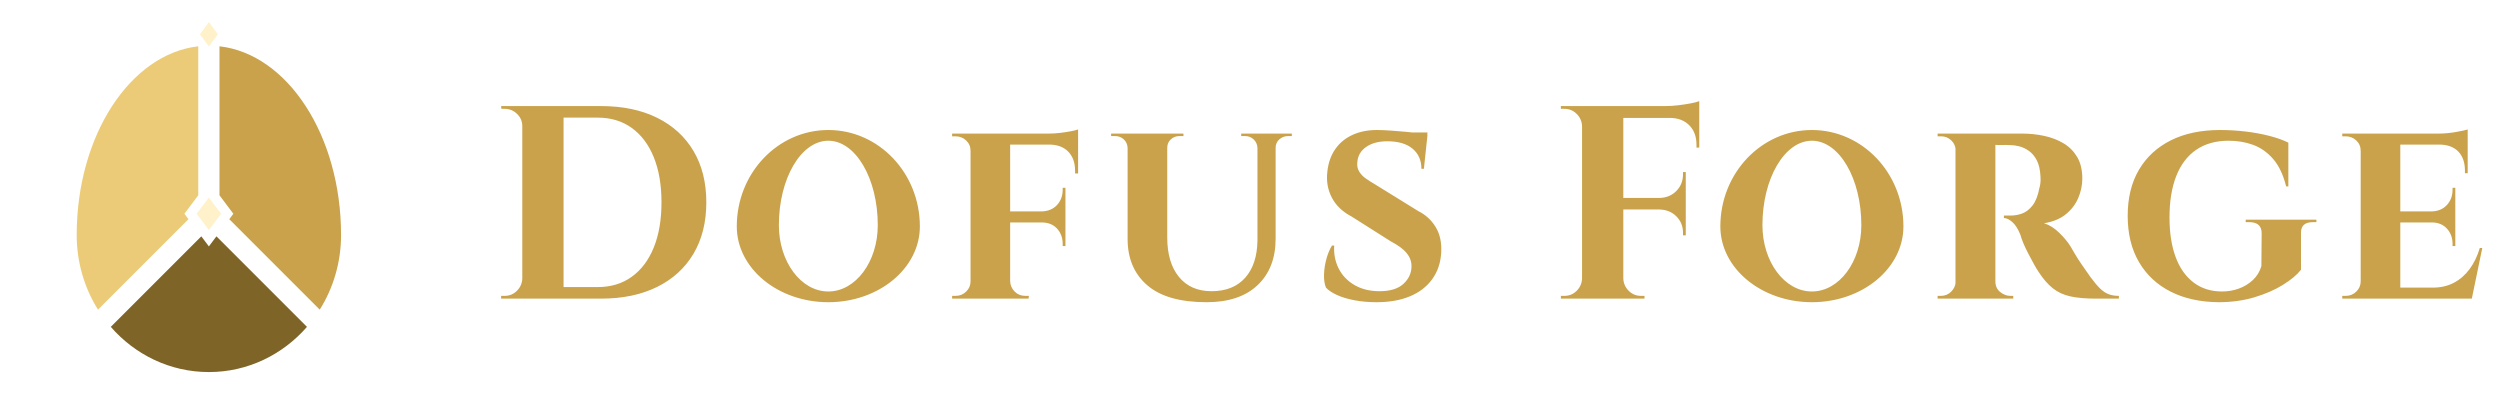
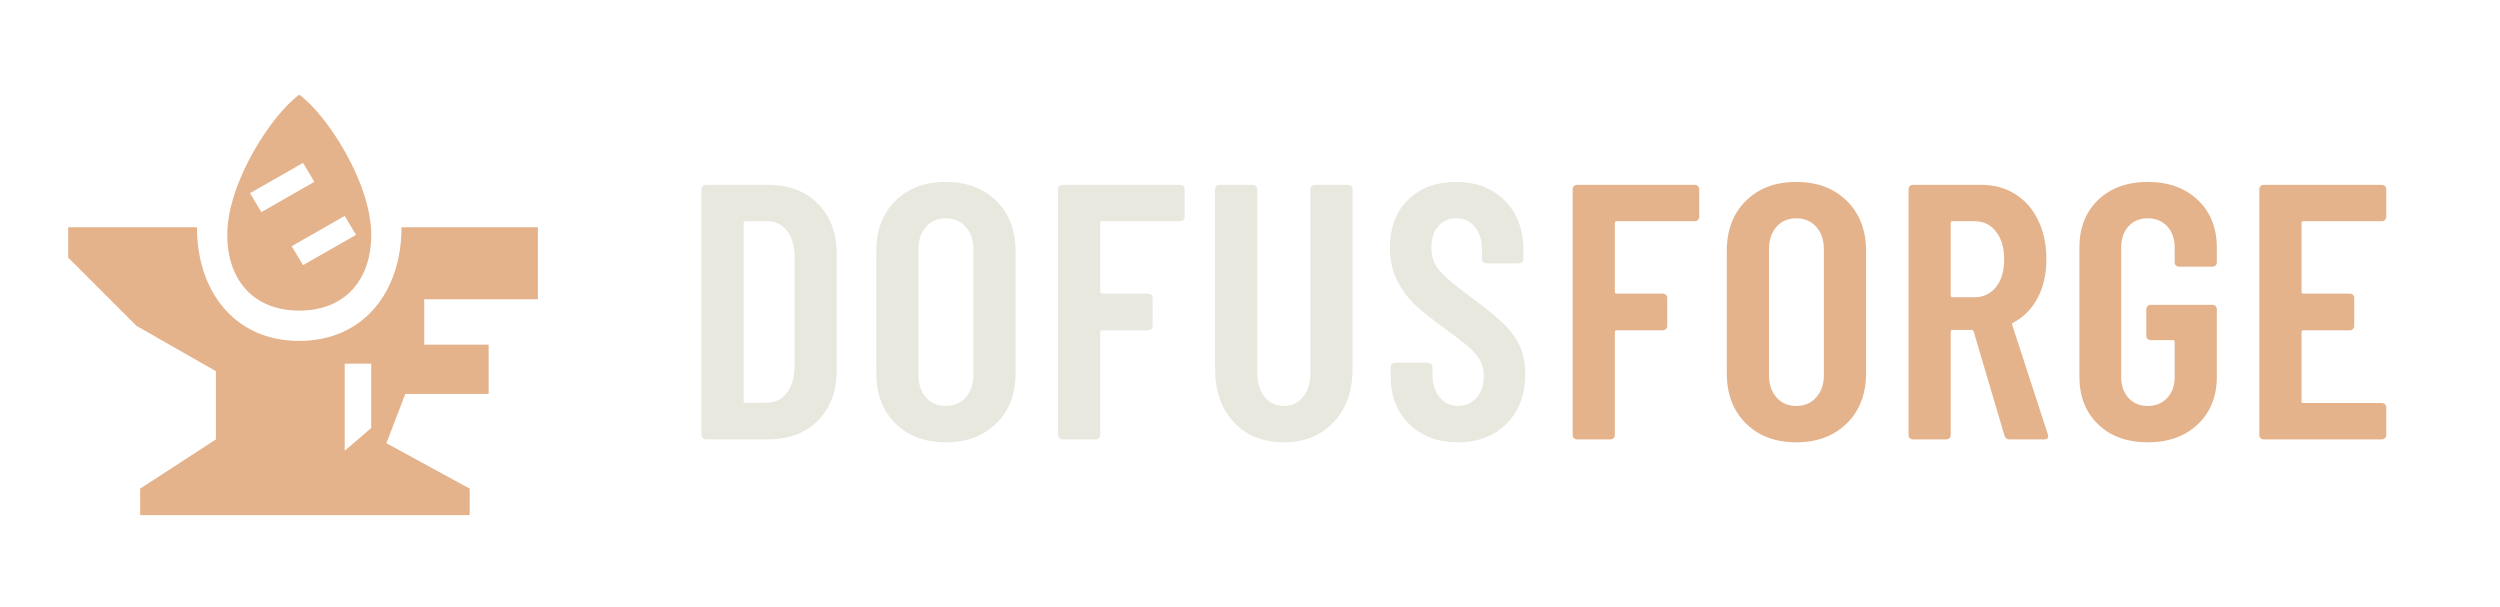
- <svg xmlns="http://www.w3.org/2000/svg" viewBox="0 0 1532 256" width="1532" height="256" role="img" aria-labelledby="t">
-   <g transform="scale(.5)">
-     <path d="M243 56.74 L243 239.33 L226 262 L230.98 268.64 L120.11 379.5 C103.6 353.18 94 321.75 94 288 C94 166.13 159.61 66.22 243 56.74 Z" fill="#eccb78" />
-     <path d="M391.89 379.5 L281.02 268.64 L286 262 L269 239.33 L269 56.74 C352.39 66.22 418 166.13 418 288 C418 321.75 408.4 353.18 391.89 379.5 Z" fill="#c9a24b" />
-     <path d="M135.78 400.61 L246.74 289.65 L256 302 L265.26 289.65 L376.22 400.61 C346.58 434.63 303.7 456 256 456 C208.3 456 165.42 434.63 135.78 400.61 Z" fill="#7f6428" />
-     <path d="M256 242 L271 262 L256 282 L241 262 Z" fill="#fff1c9" />
-     <path d="M256 27 L267 42 L256 57 L245 42 Z" fill="#fff1c9" />
+ <svg xmlns="http://www.w3.org/2000/svg" width="660" height="160" viewBox="0 0 660 160">
+   <g transform="" fill="#e4b28b" fill-rule="evenodd">
+     <path d="M18 60H52C52 77 62 90 79 90C96 90 106 77 106 60H142V79H112V91H129V104H107L102 117L124 129V136H37V129L57 116V98L36 86L18 68V60ZM91 96V119L98 113V96H91Z" />
+     <path d="M79 25C86 30 98 48 98 62C98 74 91 82 79 82C67 82 60 74 60 62C60 48 72 30 79 25ZM66 51L80 43L83 48L69 56L66 51ZM77 65L91 57L94 62L80 70L77 65Z" />
  </g>
-   <path transform="translate(300 65)" d="M68.27 0Q88.16 0 102.66 7.16Q117.16 14.33 125 27.56Q132.83 40.79 132.83 59Q132.83 77.21 125 90.44Q117.16 103.67 102.66 110.84Q88.16 118 68.27 118H28.15L27.98 110.92Q32.87 110.92 38.18 110.92Q43.49 110.92 48.46 110.92Q53.44 110.92 57.48 110.92Q61.53 110.92 63.89 110.92Q66.25 110.92 66.25 110.92Q78.39 110.92 87.15 104.6Q95.92 98.28 100.64 86.65Q105.36 75.01 105.36 59Q105.36 42.99 100.64 31.35Q95.92 19.72 87.15 13.4Q78.39 7.08 66.25 7.08Q66.25 7.08 63.8 7.08Q61.36 7.08 57.15 7.08Q52.93 7.08 47.71 7.08Q42.48 7.08 36.92 7.08Q31.35 7.08 26.3 7.08V0ZM45.35 0V118H20.06V0ZM20.57 105.69V118H7.08V116.31Q7.08 116.31 8.18 116.31Q9.27 116.31 9.27 116.31Q13.65 116.31 16.77 113.2Q19.89 110.08 20.06 105.69ZM20.57 12.31H20.06Q20.06 7.92 16.86 4.8Q13.65 1.69 9.27 1.69Q9.27 1.69 8.26 1.69Q7.25 1.69 7.25 1.69L7.08 0H20.57ZM319.02 16.86V118H294.75V16.86ZM352.91 64.56V71.31H318.69V64.56ZM360.66 16.86V23.6H318.69V16.86ZM352.91 70.97V85.8H351.22V84.45Q351.22 78.89 347.77 75.1Q344.31 71.31 338.24 71.31V70.97ZM352.91 50.07V64.9H338.24V64.56Q344.31 64.39 347.77 60.6Q351.22 56.81 351.22 51.25V50.07ZM360.66 23.09V41.3H358.81V39.61Q358.81 32.37 354.76 28.07Q350.72 23.77 343.3 23.6V23.09ZM360.66 14.33V18.37L342.79 16.86Q346 16.86 349.62 16.44Q353.24 16.01 356.28 15.42Q359.31 14.83 360.66 14.33ZM295.26 107.38 295.93 118H283.46V116.31Q283.46 116.31 284.47 116.31Q285.48 116.31 285.65 116.31Q289.36 116.31 292.05 113.7Q294.75 111.09 294.75 107.38ZM295.26 27.48H294.75Q294.75 23.6 292.05 21.07Q289.36 18.54 285.65 18.54Q285.48 18.54 284.47 18.54Q283.46 18.54 283.46 18.54V16.86H295.93ZM318.69 107.38H319.02Q319.19 111.09 321.81 113.7Q324.42 116.31 328.3 116.31Q328.3 116.31 329.31 116.31Q330.32 116.31 330.49 116.31L330.32 118H318.01ZM415.28 16.86V80.41Q415.28 95.92 422.44 104.68Q429.61 113.45 442.42 113.45Q455.74 113.45 463.07 105.19Q470.4 96.93 470.57 82.26V16.86H481.7V81.25Q481.7 99.29 470.65 109.74Q459.61 120.19 439.38 120.19Q415.11 120.19 403.06 109.82Q391 99.46 391 81.42V16.86ZM391.34 16.86V25.62H391Q390.84 22.42 388.64 20.4Q386.45 18.37 383.25 18.37Q383.25 18.37 382.07 18.37Q380.89 18.37 380.89 18.37V16.86ZM425.22 16.86V18.37Q425.22 18.37 424.04 18.37Q422.86 18.37 422.86 18.37Q419.66 18.37 417.47 20.4Q415.28 22.42 415.28 25.62H414.94V16.86ZM470.91 16.86V25.62H470.57Q470.4 22.42 468.21 20.4Q466.02 18.37 462.98 18.37Q462.98 18.37 461.8 18.37Q460.62 18.37 460.62 18.37V16.86ZM491.64 16.86V18.37Q491.64 18.37 490.55 18.37Q489.45 18.37 489.45 18.37Q486.25 18.37 483.97 20.4Q481.7 22.42 481.7 25.62H481.36V16.86ZM543.73 14.67Q547.1 14.67 551.91 15Q556.71 15.34 561.43 15.76Q566.15 16.18 569.77 16.77Q573.4 17.36 574.75 17.87L572.56 38.43H571.04Q571.04 30.68 565.64 26.13Q560.25 21.58 550.14 21.58Q542.04 21.58 537.07 25.12Q532.1 28.66 531.76 34.56Q531.42 37.59 532.86 40.04Q534.29 42.48 536.9 44.33Q539.52 46.19 542.72 48.04L569.18 64.39Q575.93 67.77 579.8 74.17Q583.68 80.58 583.18 89.68Q582.67 99.12 577.7 106.03Q572.72 112.94 564.04 116.57Q555.36 120.19 543.56 120.19Q536.31 120.19 530.08 119.01Q523.84 117.83 519.37 115.81Q514.9 113.79 512.54 111.26Q511.2 107.89 511.36 103.08Q511.53 98.28 512.88 93.47Q514.23 88.67 516.25 85.47H517.6Q517.1 93.05 520.3 99.46Q523.5 105.86 529.99 109.66Q536.48 113.45 545.42 113.45Q555.19 113.45 560.08 108.9Q564.97 104.35 564.97 98.11Q564.97 93.73 562.02 90.1Q559.07 86.48 552.33 82.94L528.39 67.77Q519.96 63.38 516.17 56.13Q512.38 48.89 513.39 40.29Q514.23 32.2 518.19 26.47Q522.15 20.73 528.73 17.7Q535.3 14.67 543.73 14.67ZM574.75 16.18 574.58 19.22H556.54V16.18ZM694.77 0V118H669.48V0ZM733.04 56.3V63.38H694.26V56.3ZM741.3 0V7.25H694.26V0ZM733.04 63.05V79.23H731.35V77.71Q731.35 71.64 727.3 67.6Q723.26 63.55 717.02 63.38V63.05ZM733.04 40.46V56.64H717.02V56.3Q723.26 56.13 727.3 52Q731.35 47.87 731.35 41.81V40.46ZM741.3 6.74V25.45H739.61V23.77Q739.61 16.18 735.14 11.72Q730.68 7.25 723.09 7.25V6.74ZM741.3 -3.03V1.85L720.73 0Q724.44 0 728.57 -0.51Q732.7 -1.01 736.24 -1.69Q739.78 -2.36 741.3 -3.03ZM669.99 105.69V118H656.5V116.31Q656.5 116.31 657.6 116.31Q658.7 116.31 658.7 116.31Q663.08 116.31 666.2 113.2Q669.32 110.08 669.48 105.69ZM669.99 12.31H669.48Q669.32 7.92 666.2 4.8Q663.08 1.69 658.7 1.69Q658.7 1.69 657.6 1.69Q656.5 1.69 656.5 1.69V0H669.99ZM694.26 105.69H694.77Q694.94 110.08 698.06 113.2Q701.18 116.31 705.56 116.31Q705.56 116.31 706.57 116.31Q707.58 116.31 707.75 116.31V118H694.26ZM921.08 16.86H939.12Q946.2 16.86 952.77 18.29Q959.35 19.72 964.57 22.84Q969.8 25.96 972.92 31.27Q976.04 36.58 976.04 44.5Q976.04 50.4 973.59 56.22Q971.15 62.03 966.01 66.25Q960.86 70.46 952.6 71.81Q957.49 73.33 961.96 77.71Q966.43 82.09 968.79 85.97Q969.63 87.32 971.32 90.27Q973 93.22 975.61 97.01Q978.23 100.81 981.09 104.85Q984.46 109.4 986.99 111.85Q989.52 114.29 992.22 115.3Q994.92 116.31 998.46 116.31V118H984.3Q975.19 118 968.87 116.65Q962.55 115.3 958 111.68Q953.45 108.05 949.4 101.82Q947.88 99.63 946.2 96.51Q944.51 93.39 942.83 90.19Q941.14 86.98 939.88 83.95Q938.61 80.91 938.11 78.89Q935.92 73.5 933.13 71.05Q930.35 68.61 927.99 68.61V67.09Q927.99 67.09 929.17 67.09Q930.35 67.09 932.21 67.09Q935.75 67.09 939.2 65.83Q942.66 64.56 945.52 60.94Q948.39 57.31 949.74 50.23Q950.08 49.22 950.33 47.37Q950.58 45.51 950.41 43.15Q950.08 36.92 948.14 33.21Q946.2 29.5 943.33 27.48Q940.47 25.45 937.52 24.7Q934.57 23.94 932.38 23.94Q929.17 23.77 926.56 23.85Q923.95 23.94 922.6 23.77Q922.43 23.77 922.09 22Q921.76 20.23 921.42 18.54Q921.08 16.86 921.08 16.86ZM922.77 16.86V118H898.32V16.86ZM898.83 107.38 899.5 118H887.37V116.31Q887.54 116.31 888.29 116.31Q889.05 116.31 889.39 116.31Q893.1 116.31 895.71 113.7Q898.32 111.09 898.49 107.38ZM898.83 27.31H898.49Q898.32 23.43 895.71 20.99Q893.1 18.54 889.56 18.54Q889.05 18.54 888.29 18.54Q887.54 18.54 887.37 18.54V16.86H899.5ZM922.43 107.38H922.77Q922.77 111.59 925.72 113.95Q928.67 116.31 931.87 116.31Q931.87 116.31 932.63 116.31Q933.39 116.31 933.72 116.31V118H921.59ZM1060.49 14.67Q1068.24 14.67 1076.08 15.59Q1083.92 16.52 1090.75 18.29Q1097.58 20.06 1102.3 22.42V49.22H1100.95Q1098.25 38.43 1092.94 32.37Q1087.63 26.3 1080.72 23.77Q1073.81 21.24 1065.72 21.24Q1053.92 21.24 1045.82 26.8Q1037.73 32.37 1033.6 42.9Q1029.47 53.44 1029.47 68.27Q1029.47 82.26 1033.18 92.38Q1036.89 102.49 1044.14 108.05Q1051.39 113.62 1061.67 113.62Q1067.06 113.62 1071.95 111.85Q1076.84 110.08 1080.55 106.62Q1084.26 103.17 1085.78 98.11L1085.94 77.88Q1085.94 74.51 1084.01 72.82Q1082.07 71.14 1078.53 71.14H1076.17V69.62H1119.49V71.14H1117.3Q1109.88 71.14 1110.05 77.88V100.3Q1106.51 104.85 1099.09 109.49Q1091.68 114.12 1081.56 117.16Q1071.45 120.19 1059.48 120.19Q1042.62 120.02 1030.15 113.7Q1017.67 107.38 1010.76 95.58Q1003.85 83.78 1003.85 67.26Q1003.85 50.74 1010.76 39.02Q1017.67 27.31 1030.32 20.99Q1042.96 14.67 1060.49 14.67ZM1170.9 16.86V118H1146.63V16.86ZM1210.35 111.26 1214.23 118H1170.57V111.26ZM1204.62 64.56V71.31H1170.57V64.56ZM1212.2 16.86V23.6H1170.57V16.86ZM1221.14 86.98 1214.73 118H1185.57L1190.8 111.26Q1198.04 111.26 1203.69 108.31Q1209.34 105.36 1213.38 99.88Q1217.43 94.4 1219.62 86.98ZM1204.62 70.97V85.8H1202.93V84.45Q1202.93 78.89 1199.48 75.1Q1196.02 71.31 1190.12 71.31V70.97ZM1204.62 50.07V64.9H1190.12V64.56Q1196.02 64.39 1199.48 60.6Q1202.93 56.81 1202.93 51.25V50.07ZM1212.2 23.26V41.13H1210.52V39.61Q1210.52 32.2 1206.56 27.98Q1202.6 23.77 1195.18 23.6V23.26ZM1212.2 14.33V18.37L1194.5 16.86Q1199.39 16.86 1204.79 15.93Q1210.18 15 1212.2 14.33ZM1147.14 107.38 1147.81 118H1135.34V116.31Q1135.34 116.31 1136.35 116.31Q1137.36 116.31 1137.53 116.31Q1141.24 116.31 1143.93 113.7Q1146.63 111.09 1146.63 107.38ZM1147.14 27.48H1146.63Q1146.63 23.6 1143.93 21.07Q1141.24 18.54 1137.53 18.54Q1137.36 18.54 1136.35 18.54Q1135.34 18.54 1135.34 18.54V16.86H1147.81Z M207.6 14.67 C238.58 14.67 263.69 41.12 263.69 73.76 C263.69 99.4 238.58 120.19 207.6 120.19 C176.62 120.19 151.5 99.4 151.5 73.76 C151.5 41.12 176.62 14.67 207.6 14.67 Z M207.6 21.24 C190.86 21.24 177.29 44.4 177.29 72.97 C177.29 95.42 190.86 113.62 207.6 113.62 C224.33 113.62 237.9 95.42 237.9 72.97 C237.9 44.4 224.33 21.24 207.6 21.24 Z M810.33 14.67 C841.31 14.67 866.42 41.12 866.42 73.76 C866.42 99.4 841.31 120.19 810.33 120.19 C779.35 120.19 754.23 99.4 754.23 73.76 C754.23 41.12 779.35 14.67 810.33 14.67 Z M810.33 21.24 C793.59 21.24 780.02 44.4 780.02 72.97 C780.02 95.42 793.59 113.62 810.33 113.62 C827.06 113.62 840.63 95.42 840.63 72.97 C840.63 44.4 827.06 21.24 810.33 21.24 Z" fill="#c9a24b" />
+   <g transform="translate(180 12)">
+     <path fill="#e9e8df" d="M5.184 102.848V37.952Q5.184 37.472 5.52 37.136Q5.856 36.8 6.336 36.8H22.752Q31.008 36.8 35.952 41.792Q40.896 46.784 40.896 55.136V85.664Q40.896 94.016 35.952 99.008Q31.008 104.0 22.752 104.0H6.336Q5.856 104.0 5.52 103.664Q5.184 103.328 5.184 102.848ZM16.8 94.4 22.56 94.304Q25.728 94.304 27.696 91.76Q29.664 89.216 29.76 84.992V55.808Q29.76 51.488 27.792 48.944Q25.824 46.4 22.464 46.4H16.8Q16.32 46.4 16.32 46.88V93.92Q16.32 94.4 16.8 94.4Z M51.344 86.528V54.272Q51.344 46.016 56.384 41.024Q61.424 36.032 69.68 36.032Q77.936 36.032 83.024 41.024Q88.112 46.016 88.112 54.272V86.528Q88.112 94.784 83.024 99.776Q77.936 104.768 69.68 104.768Q61.424 104.768 56.384 99.776Q51.344 94.784 51.344 86.528ZM76.976 87.008V53.792Q76.976 50.144 74.96 47.888Q72.944 45.632 69.68 45.632Q66.416 45.632 64.448 47.888Q62.48 50.144 62.48 53.792V87.008Q62.48 90.656 64.448 92.912Q66.416 95.168 69.68 95.168Q72.944 95.168 74.96 92.912Q76.976 90.656 76.976 87.008Z M131.584 46.4H110.944Q110.464 46.4 110.464 46.88V65.024Q110.464 65.504 110.944 65.504H123.136Q123.616 65.504 123.952 65.84Q124.288 66.176 124.288 66.656V74.048Q124.288 74.528 123.952 74.864Q123.616 75.2 123.136 75.2H110.944Q110.464 75.2 110.464 75.68V102.848Q110.464 103.328 110.128 103.664Q109.792 104.0 109.312 104.0H100.48Q100.0 104.0 99.664 103.664Q99.328 103.328 99.328 102.848V37.952Q99.328 37.472 99.664 37.136Q100.0 36.8 100.48 36.8H131.584Q132.064 36.8 132.4 37.136Q132.736 37.472 132.736 37.952V45.248Q132.736 45.728 132.4 46.064Q132.064 46.4 131.584 46.4Z M140.784 85.376V37.952Q140.784 37.472 141.12 37.136Q141.456 36.8 141.936 36.8H150.768Q151.248 36.8 151.584 37.136Q151.92 37.472 151.92 37.952V86.528Q151.92 90.368 153.84 92.768Q155.76 95.168 158.928 95.168Q162.096 95.168 164.016 92.768Q165.936 90.368 165.936 86.528V37.952Q165.936 37.472 166.272 37.136Q166.608 36.8 167.088 36.8H175.92Q176.4 36.8 176.736 37.136Q177.072 37.472 177.072 37.952V85.376Q177.072 94.112 172.08 99.44Q167.088 104.768 158.928 104.768Q150.672 104.768 145.728 99.44Q140.784 94.112 140.784 85.376Z M187.136 87.392V84.896Q187.136 84.416 187.472 84.08Q187.808 83.744 188.288 83.744H197.024Q197.504 83.744 197.84 84.08Q198.176 84.416 198.176 84.896V86.816Q198.176 90.56 200.048 92.864Q201.92 95.168 204.896 95.168Q207.872 95.168 209.792 93.008Q211.712 90.848 211.712 87.296Q211.712 84.8 210.656 82.976Q209.6 81.152 207.68 79.52Q205.76 77.888 201.536 74.816Q196.736 71.36 193.808 68.672Q190.88 65.984 188.912 62.192Q186.944 58.4 186.944 53.408Q186.944 45.44 191.744 40.736Q196.544 36.032 204.416 36.032Q212.384 36.032 217.28 40.976Q222.176 45.92 222.176 54.08V56.384Q222.176 56.864 221.84 57.2Q221.504 57.536 221.024 57.536H212.384Q211.904 57.536 211.568 57.2Q211.232 56.864 211.232 56.384V53.888Q211.232 50.144 209.36 47.888Q207.488 45.632 204.416 45.632Q201.536 45.632 199.712 47.696Q197.888 49.76 197.888 53.408Q197.888 56.864 199.856 59.264Q201.824 61.664 207.584 65.888Q213.44 70.208 216.416 72.944Q219.392 75.68 221.024 78.944Q222.656 82.208 222.656 86.72Q222.656 94.88 217.76 99.824Q212.864 104.768 204.896 104.768Q196.928 104.768 192.032 99.968Q187.136 95.168 187.136 87.392Z" />
+     <path fill="#e4b28b" d="M267.44 46.4H246.8Q246.32 46.4 246.32 46.88V65.024Q246.32 65.504 246.8 65.504H258.992Q259.472 65.504 259.808 65.84Q260.144 66.176 260.144 66.656V74.048Q260.144 74.528 259.808 74.864Q259.472 75.2 258.992 75.2H246.8Q246.32 75.2 246.32 75.68V102.848Q246.32 103.328 245.984 103.664Q245.648 104.0 245.168 104.0H236.336Q235.856 104.0 235.52 103.664Q235.184 103.328 235.184 102.848V37.952Q235.184 37.472 235.52 37.136Q235.856 36.8 236.336 36.8H267.44Q267.92 36.8 268.256 37.136Q268.592 37.472 268.592 37.952V45.248Q268.592 45.728 268.256 46.064Q267.92 46.4 267.44 46.4Z M275.872 86.528V54.272Q275.872 46.016 280.912 41.024Q285.952 36.032 294.208 36.032Q302.464 36.032 307.552 41.024Q312.64 46.016 312.64 54.272V86.528Q312.64 94.784 307.552 99.776Q302.464 104.768 294.208 104.768Q285.952 104.768 280.912 99.776Q275.872 94.784 275.872 86.528ZM301.504 87.008V53.792Q301.504 50.144 299.488 47.888Q297.472 45.632 294.208 45.632Q290.944 45.632 288.976 47.888Q287.008 50.144 287.008 53.792V87.008Q287.008 90.656 288.976 92.912Q290.944 95.168 294.208 95.168Q297.472 95.168 299.488 92.912Q301.504 90.656 301.504 87.008Z M349.2 103.04 341.04 75.488Q340.848 75.104 340.56 75.104H335.472Q334.992 75.104 334.992 75.584V102.848Q334.992 103.328 334.656 103.664Q334.32 104.0 333.84 104.0H325.008Q324.528 104.0 324.192 103.664Q323.856 103.328 323.856 102.848V37.952Q323.856 37.472 324.192 37.136Q324.528 36.8 325.008 36.8H343.056Q348.144 36.8 352.032 39.248Q355.92 41.696 358.08 46.16Q360.24 50.624 360.24 56.384Q360.24 62.336 357.936 66.656Q355.632 70.976 351.504 73.184Q351.12 73.28 351.216 73.76L360.624 102.656Q360.72 102.848 360.72 103.136Q360.72 104.0 359.664 104.0H350.448Q349.488 104.0 349.2 103.04ZM334.992 46.88V65.984Q334.992 66.464 335.472 66.464H341.328Q344.784 66.464 346.944 63.776Q349.104 61.088 349.104 56.48Q349.104 51.872 346.944 49.136Q344.784 46.4 341.328 46.4H335.472Q334.992 46.4 334.992 46.88Z M368.96 87.392V53.408Q368.96 45.536 373.904 40.784Q378.848 36.032 387.008 36.032Q395.168 36.032 400.208 40.784Q405.248 45.536 405.248 53.504V57.248Q405.248 57.728 404.912 58.064Q404.576 58.4 404.096 58.4H395.264Q394.784 58.4 394.448 58.064Q394.112 57.728 394.112 57.248V53.312Q394.112 49.856 392.144 47.744Q390.176 45.632 387.008 45.632Q383.84 45.632 381.92 47.744Q380.0 49.856 380.0 53.312V87.488Q380.0 90.944 381.92 93.056Q383.84 95.168 387.008 95.168Q390.176 95.168 392.144 93.056Q394.112 90.944 394.112 87.488V78.272Q394.112 77.792 393.632 77.792H387.776Q387.296 77.792 386.96 77.456Q386.624 77.12 386.624 76.64V69.632Q386.624 69.152 386.96 68.816Q387.296 68.48 387.776 68.48H404.096Q404.576 68.48 404.912 68.816Q405.248 69.152 405.248 69.632V87.392Q405.248 95.264 400.208 100.016Q395.168 104.768 387.008 104.768Q378.848 104.768 373.904 100.016Q368.96 95.264 368.96 87.392Z M448.816 46.4H428.08Q427.6 46.4 427.6 46.88V65.024Q427.6 65.504 428.08 65.504H440.368Q440.848 65.504 441.184 65.84Q441.52 66.176 441.52 66.656V74.048Q441.52 74.528 441.184 74.864Q440.848 75.2 440.368 75.2H428.08Q427.6 75.2 427.6 75.68V93.92Q427.6 94.4 428.08 94.4H448.816Q449.296 94.4 449.632 94.736Q449.968 95.072 449.968 95.552V102.848Q449.968 103.328 449.632 103.664Q449.296 104.0 448.816 104.0H417.616Q417.136 104.0 416.8 103.664Q416.464 103.328 416.464 102.848V37.952Q416.464 37.472 416.8 37.136Q417.136 36.8 417.616 36.8H448.816Q449.296 36.8 449.632 37.136Q449.968 37.472 449.968 37.952V45.248Q449.968 45.728 449.632 46.064Q449.296 46.4 448.816 46.4Z" />
+   </g>
</svg>
